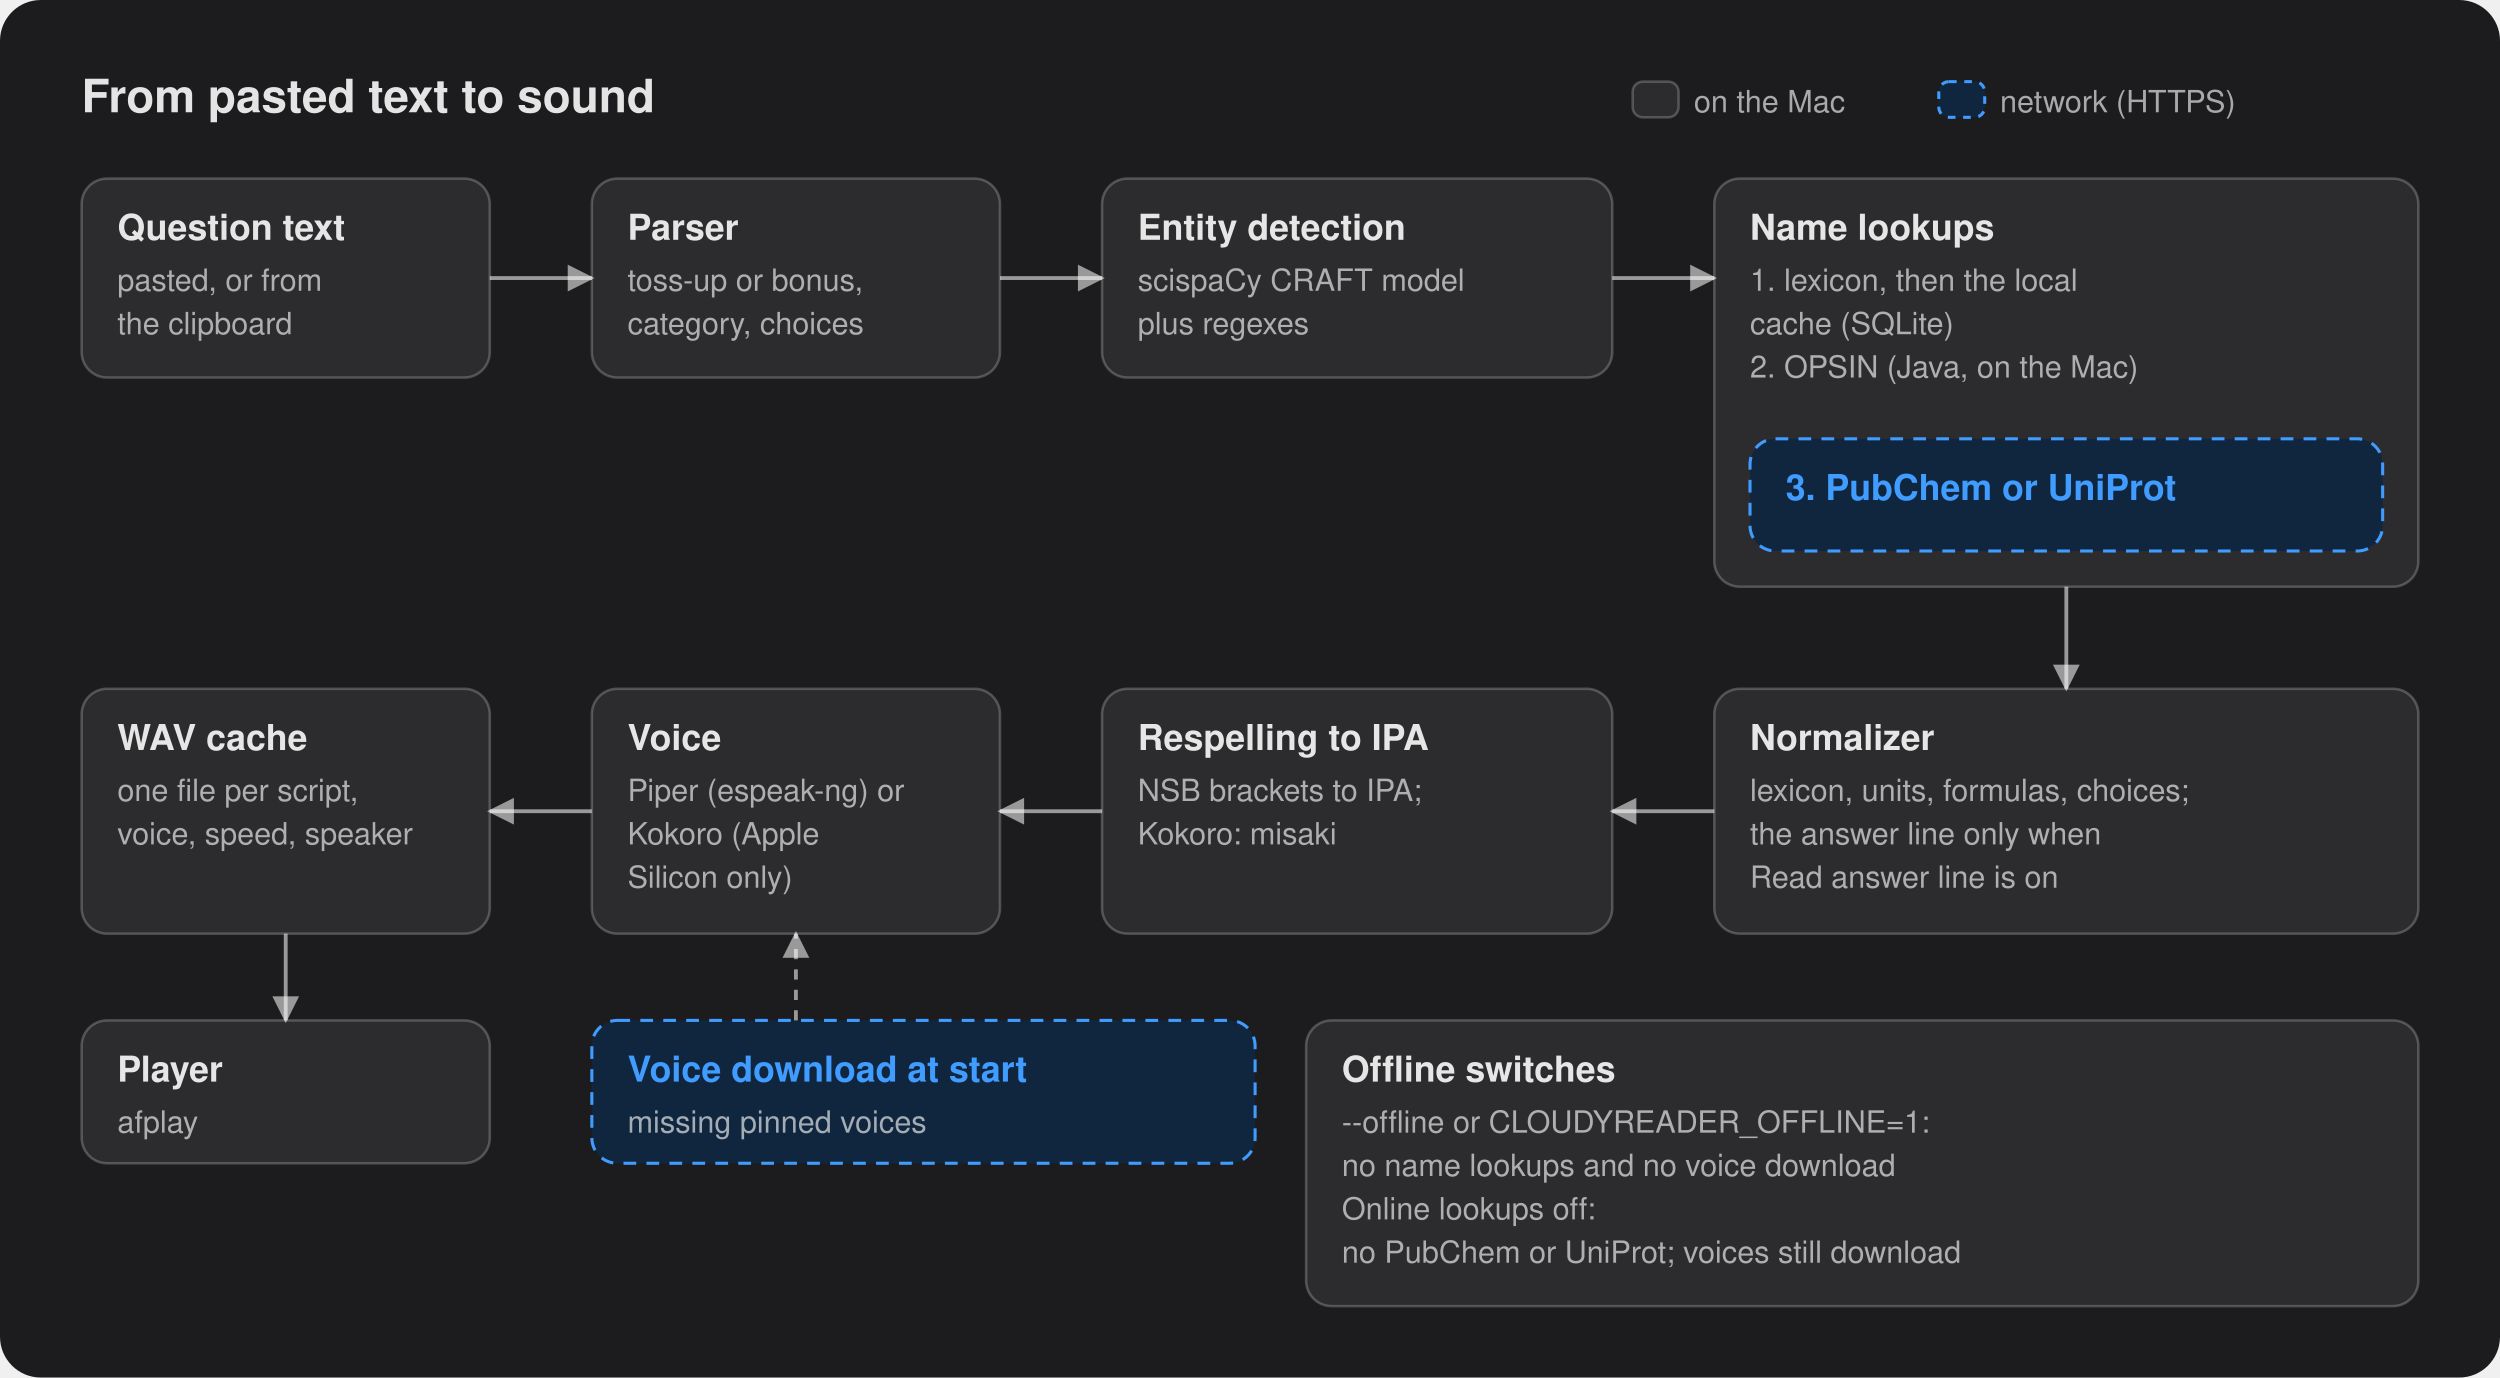
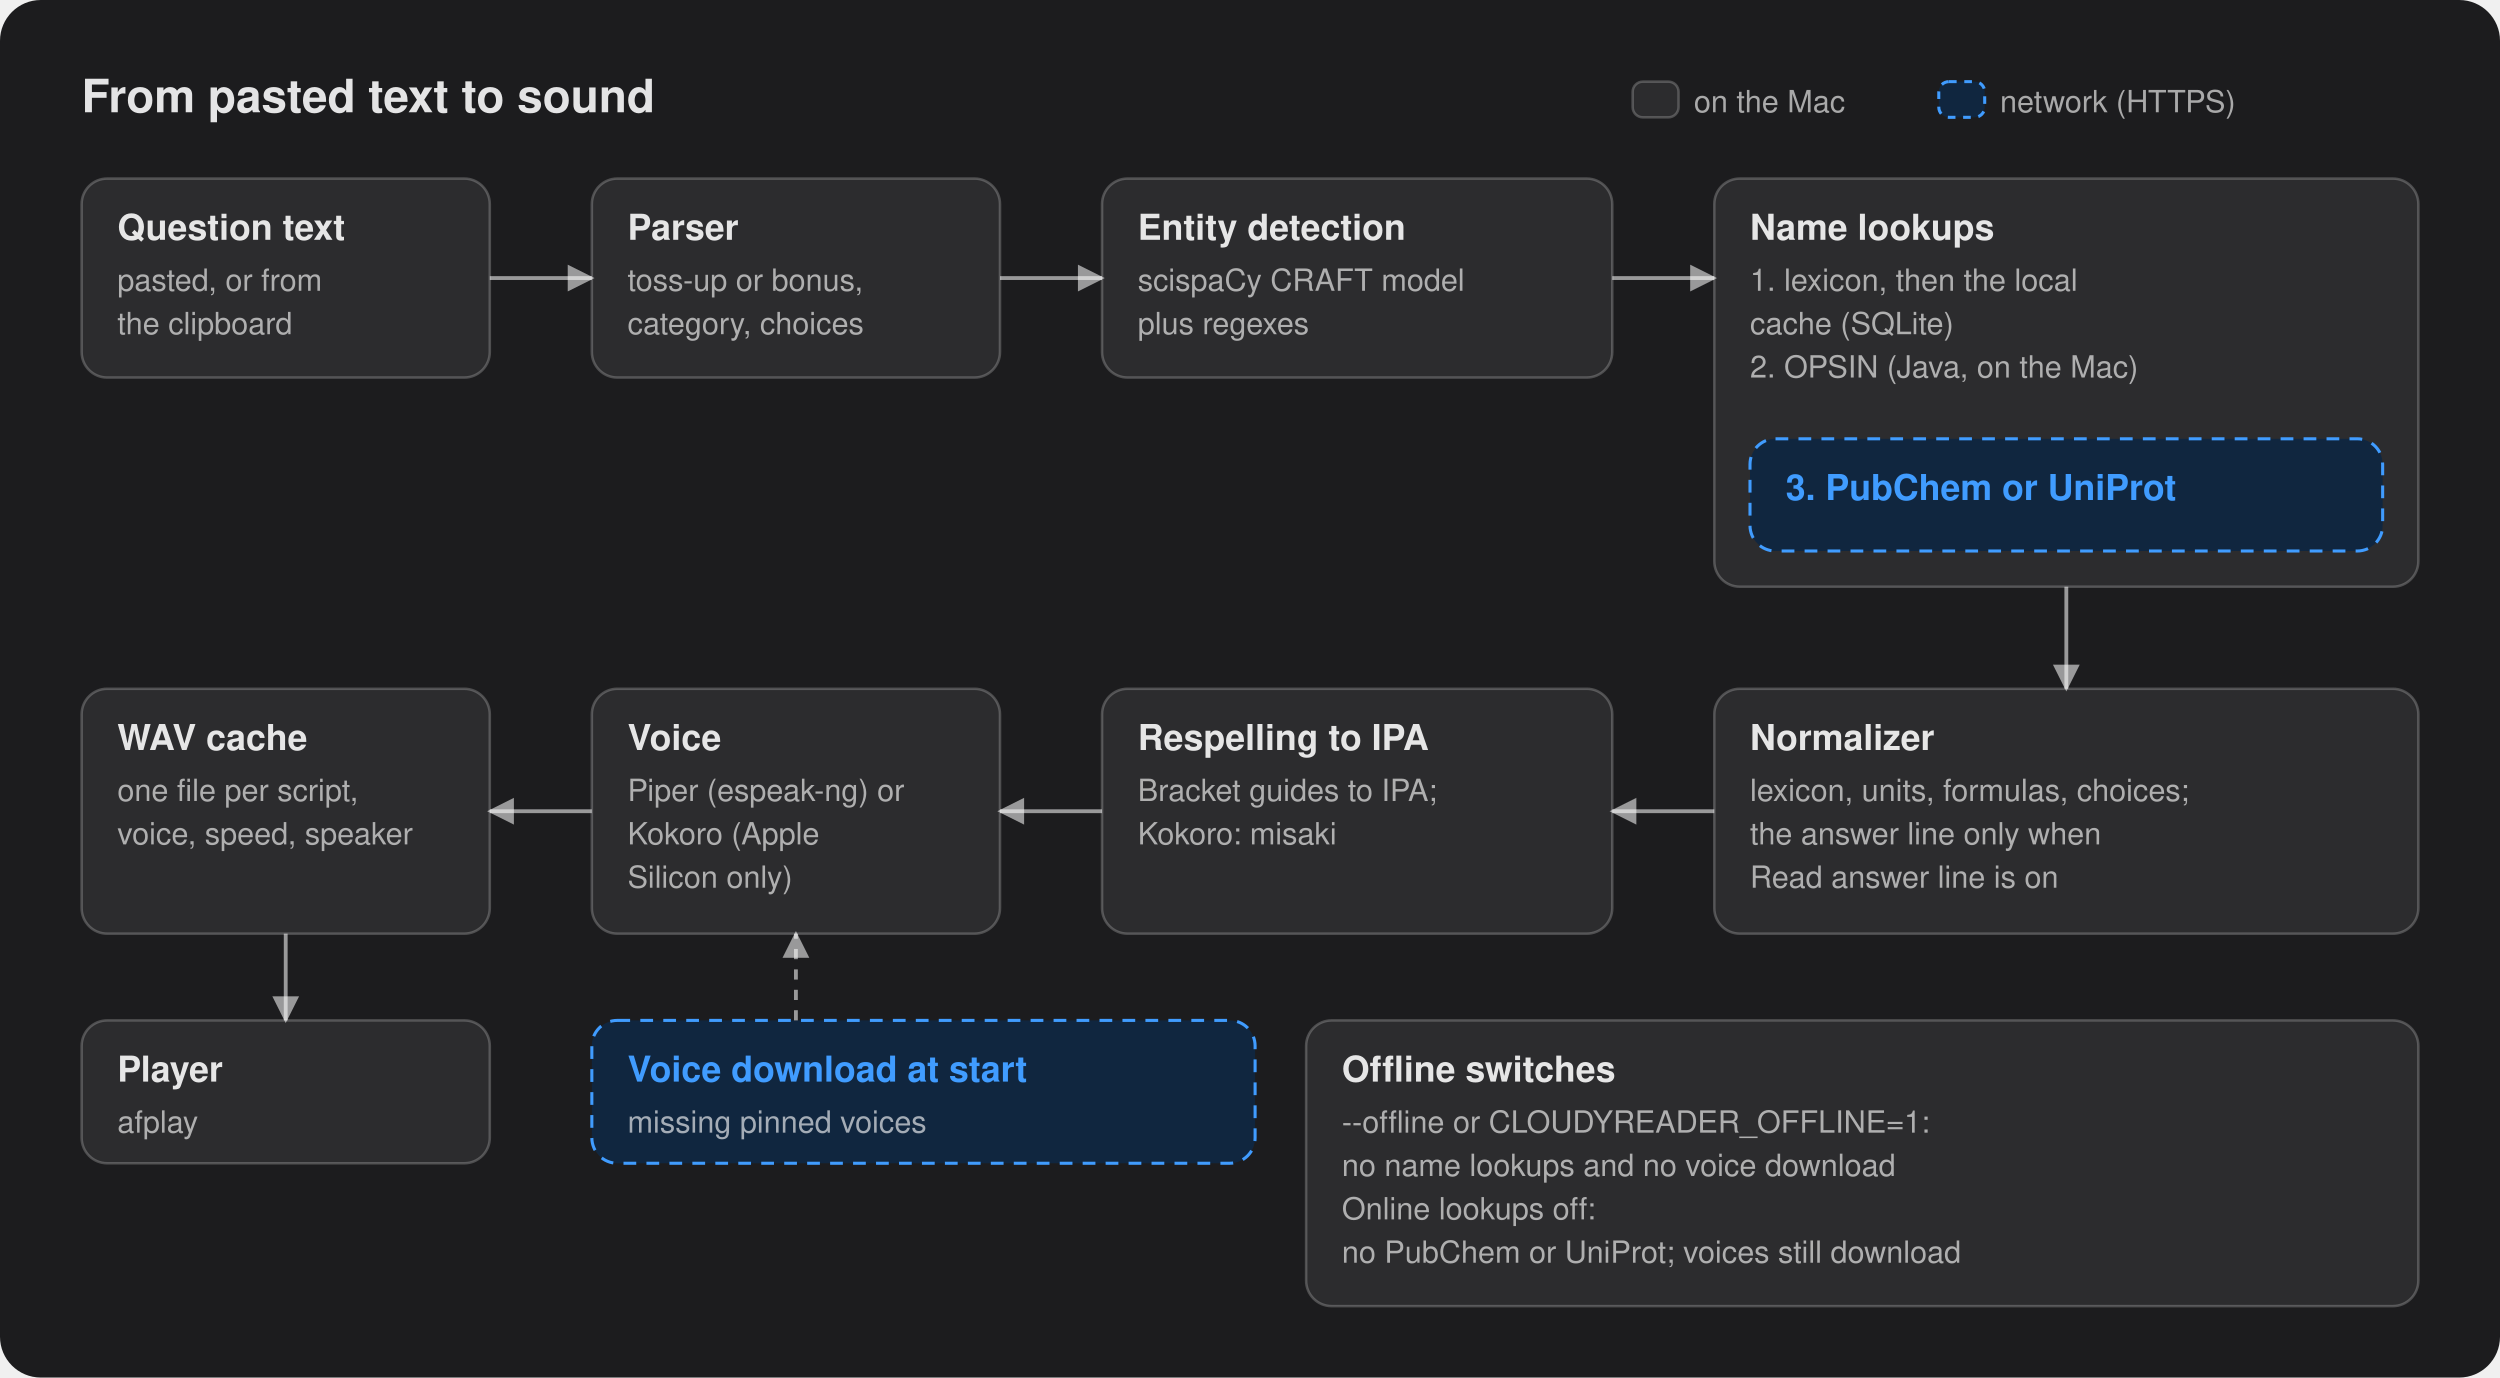
<svg xmlns="http://www.w3.org/2000/svg" width="980" height="540" viewBox="0 0 980 540" role="img" aria-labelledby="title desc" font-family="-apple-system, BlinkMacSystemFont, 'SF Pro Text', 'Helvetica Neue', Helvetica, Arial, sans-serif">
  <defs>
    <marker id="arrow1" viewBox="0 0 10 10" refX="9" refY="5" markerWidth="7" markerHeight="7" orient="auto-start-reverse">
      <path d="M0 0L10 5L0 10z" fill="#ffffff" fill-opacity="0.55" />
    </marker>
  </defs>
  <rect x="0" y="0" width="980" height="540" rx="16" fill="#1c1c1e" />
  <text x="32" y="44" font-size="18" font-weight="700" fill="#ffffff" fill-opacity="0.88">From pasted text to sound</text>
  <rect x="640" y="32" width="18" height="14" rx="4" stroke-width="1" fill="#2c2c2e" stroke="#ffffff" stroke-opacity="0.22" />
  <text x="664" y="44" font-size="12" fill="#ffffff" fill-opacity="0.62">on the Mac</text>
  <rect x="760" y="32" width="18" height="14" rx="4" fill="#10263f" stroke="#409cff" stroke-width="1.2" stroke-dasharray="3 3" />
  <text x="784" y="44" font-size="12" fill="#ffffff" fill-opacity="0.62">network (HTTPS)</text>
  <rect x="32" y="70" width="160" height="78" rx="10" fill="#2c2c2e" stroke="#ffffff" stroke-opacity="0.22" stroke-width="1" />
  <text x="46" y="94" font-size="14" font-weight="600" fill="#ffffff" fill-opacity="0.88">Question text</text>
  <text x="46" y="114" font-size="12" fill="#ffffff" fill-opacity="0.62">pasted, or from</text>
  <text x="46" y="131" font-size="12" fill="#ffffff" fill-opacity="0.62">the clipboard</text>
  <rect x="232" y="70" width="160" height="78" rx="10" fill="#2c2c2e" stroke="#ffffff" stroke-opacity="0.22" stroke-width="1" />
  <text x="246" y="94" font-size="14" font-weight="600" fill="#ffffff" fill-opacity="0.88">Parser</text>
  <text x="246" y="114" font-size="12" fill="#ffffff" fill-opacity="0.62">toss-up or bonus,</text>
  <text x="246" y="131" font-size="12" fill="#ffffff" fill-opacity="0.62">category, choices</text>
  <rect x="432" y="70" width="200" height="78" rx="10" fill="#2c2c2e" stroke="#ffffff" stroke-opacity="0.22" stroke-width="1" />
  <text x="446" y="94" font-size="14" font-weight="600" fill="#ffffff" fill-opacity="0.88">Entity detection</text>
  <text x="446" y="114" font-size="12" fill="#ffffff" fill-opacity="0.62">scispaCy CRAFT model</text>
  <text x="446" y="131" font-size="12" fill="#ffffff" fill-opacity="0.62">plus regexes</text>
  <rect x="672" y="70" width="276" height="160" rx="10" fill="#2c2c2e" stroke="#ffffff" stroke-opacity="0.22" stroke-width="1" />
  <text x="686" y="94" font-size="14" font-weight="600" fill="#ffffff" fill-opacity="0.88">Name lookups</text>
  <text x="686" y="114" font-size="12" fill="#ffffff" fill-opacity="0.62">1. lexicon, then the local</text>
  <text x="686" y="131" font-size="12" fill="#ffffff" fill-opacity="0.62">    cache (SQLite)</text>
  <text x="686" y="148" font-size="12" fill="#ffffff" fill-opacity="0.62">2. OPSIN (Java, on the Mac)</text>
  <rect x="686" y="172" width="248" height="44" rx="10" fill="#10263f" stroke="#409cff" stroke-width="1.2" stroke-dasharray="5 4" />
  <text x="700" y="196" font-size="14" font-weight="600" fill="#409cff">3. PubChem or UniProt</text>
  <rect x="672" y="270" width="276" height="96" rx="10" fill="#2c2c2e" stroke="#ffffff" stroke-opacity="0.22" stroke-width="1" />
  <text x="686" y="294" font-size="14" font-weight="600" fill="#ffffff" fill-opacity="0.88">Normalizer</text>
  <text x="686" y="314" font-size="12" fill="#ffffff" fill-opacity="0.62">lexicon, units, formulas, choices;</text>
  <text x="686" y="331" font-size="12" fill="#ffffff" fill-opacity="0.62">the answer line only when</text>
  <text x="686" y="348" font-size="12" fill="#ffffff" fill-opacity="0.62">Read answer line is on</text>
  <rect x="432" y="270" width="200" height="96" rx="10" fill="#2c2c2e" stroke="#ffffff" stroke-opacity="0.22" stroke-width="1" />
  <text x="446" y="294" font-size="14" font-weight="600" fill="#ffffff" fill-opacity="0.88">Respelling to IPA</text>
-   <text x="446" y="314" font-size="12" fill="#ffffff" fill-opacity="0.62">NSB brackets to IPA;</text>
+   <text x="446" y="314" font-size="12" fill="#ffffff" fill-opacity="0.62">Bracket guides to IPA;</text>
  <text x="446" y="331" font-size="12" fill="#ffffff" fill-opacity="0.62">Kokoro: misaki</text>
  <rect x="232" y="270" width="160" height="96" rx="10" fill="#2c2c2e" stroke="#ffffff" stroke-opacity="0.22" stroke-width="1" />
  <text x="246" y="294" font-size="14" font-weight="600" fill="#ffffff" fill-opacity="0.88">Voice</text>
  <text x="246" y="314" font-size="12" fill="#ffffff" fill-opacity="0.62">Piper (espeak-ng) or</text>
  <text x="246" y="331" font-size="12" fill="#ffffff" fill-opacity="0.62">Kokoro (Apple</text>
  <text x="246" y="348" font-size="12" fill="#ffffff" fill-opacity="0.62">Silicon only)</text>
  <rect x="32" y="270" width="160" height="96" rx="10" fill="#2c2c2e" stroke="#ffffff" stroke-opacity="0.22" stroke-width="1" />
  <text x="46" y="294" font-size="14" font-weight="600" fill="#ffffff" fill-opacity="0.88">WAV cache</text>
  <text x="46" y="314" font-size="12" fill="#ffffff" fill-opacity="0.62">one file per script,</text>
  <text x="46" y="331" font-size="12" fill="#ffffff" fill-opacity="0.62">voice, speed, speaker</text>
  <rect x="32" y="400" width="160" height="56" rx="10" fill="#2c2c2e" stroke="#ffffff" stroke-opacity="0.22" stroke-width="1" />
  <text x="46" y="424" font-size="14" font-weight="600" fill="#ffffff" fill-opacity="0.88">Player</text>
  <text x="46" y="444" font-size="12" fill="#ffffff" fill-opacity="0.62">afplay</text>
  <rect x="232" y="400" width="260" height="56" rx="10" fill="#10263f" stroke="#409cff" stroke-width="1.2" stroke-dasharray="5 4" />
  <text x="246" y="424" font-size="14" font-weight="600" fill="#409cff">Voice download at start</text>
  <text x="246" y="444" font-size="12" fill="#ffffff" fill-opacity="0.62">missing pinned voices</text>
  <rect x="512" y="400" width="436" height="112" rx="10" fill="#2c2c2e" stroke="#ffffff" stroke-opacity="0.22" stroke-width="1" />
  <text x="526" y="424" font-size="14" font-weight="600" fill="#ffffff" fill-opacity="0.88">Offline switches</text>
  <text x="526" y="444" font-size="12" fill="#ffffff" fill-opacity="0.62">--offline or CLOUDYREADER_OFFLINE=1:</text>
  <text x="526" y="461" font-size="12" fill="#ffffff" fill-opacity="0.62">no name lookups and no voice download</text>
  <text x="526" y="478" font-size="12" fill="#ffffff" fill-opacity="0.62">Online lookups off:</text>
  <text x="526" y="495" font-size="12" fill="#ffffff" fill-opacity="0.62">no PubChem or UniProt; voices still download</text>
  <path d="M192 109L232 109" fill="none" stroke-width="1.5" marker-end="url(#arrow1)" stroke="#ffffff" stroke-opacity="0.55" />
  <path d="M392 109L432 109" fill="none" stroke-width="1.5" marker-end="url(#arrow1)" stroke="#ffffff" stroke-opacity="0.55" />
  <path d="M632 109L672 109" fill="none" stroke-width="1.5" marker-end="url(#arrow1)" stroke="#ffffff" stroke-opacity="0.55" />
  <path d="M810 230L810 270" fill="none" stroke-width="1.5" marker-end="url(#arrow1)" stroke="#ffffff" stroke-opacity="0.55" />
  <path d="M672 318L632 318" fill="none" stroke-width="1.5" marker-end="url(#arrow1)" stroke="#ffffff" stroke-opacity="0.55" />
  <path d="M432 318L392 318" fill="none" stroke-width="1.5" marker-end="url(#arrow1)" stroke="#ffffff" stroke-opacity="0.55" />
  <path d="M232 318L192 318" fill="none" stroke-width="1.5" marker-end="url(#arrow1)" stroke="#ffffff" stroke-opacity="0.55" />
  <path d="M112 366L112 400" fill="none" stroke-width="1.5" marker-end="url(#arrow1)" stroke="#ffffff" stroke-opacity="0.55" />
  <path d="M312 400L312 366" fill="none" stroke-width="1.5" stroke-dasharray="4 4" marker-end="url(#arrow1)" stroke="#ffffff" stroke-opacity="0.55" />
</svg>
